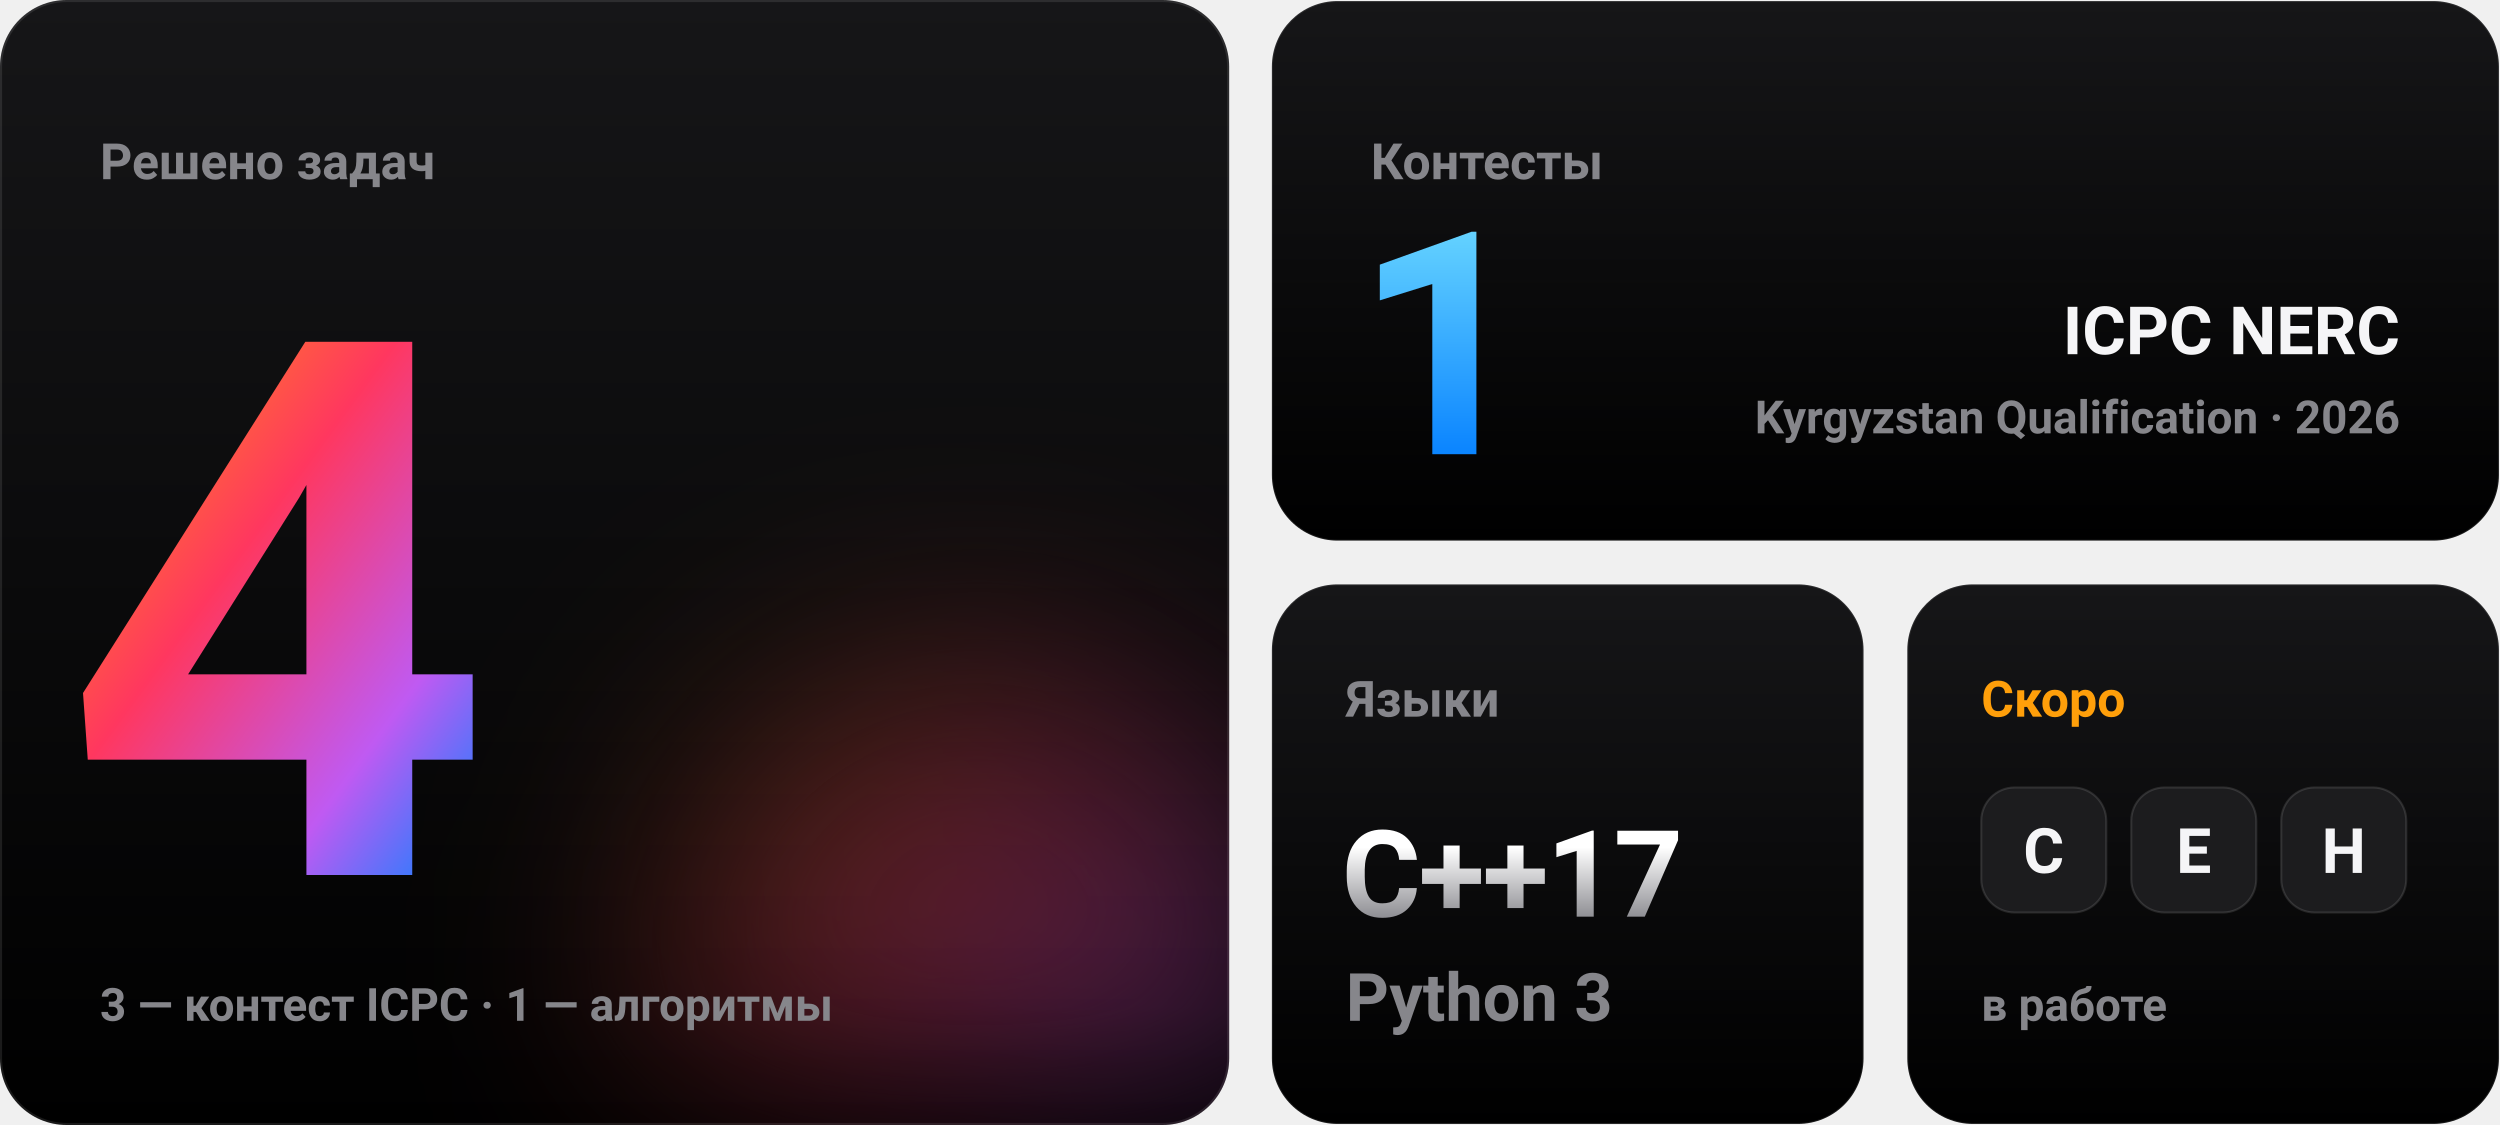
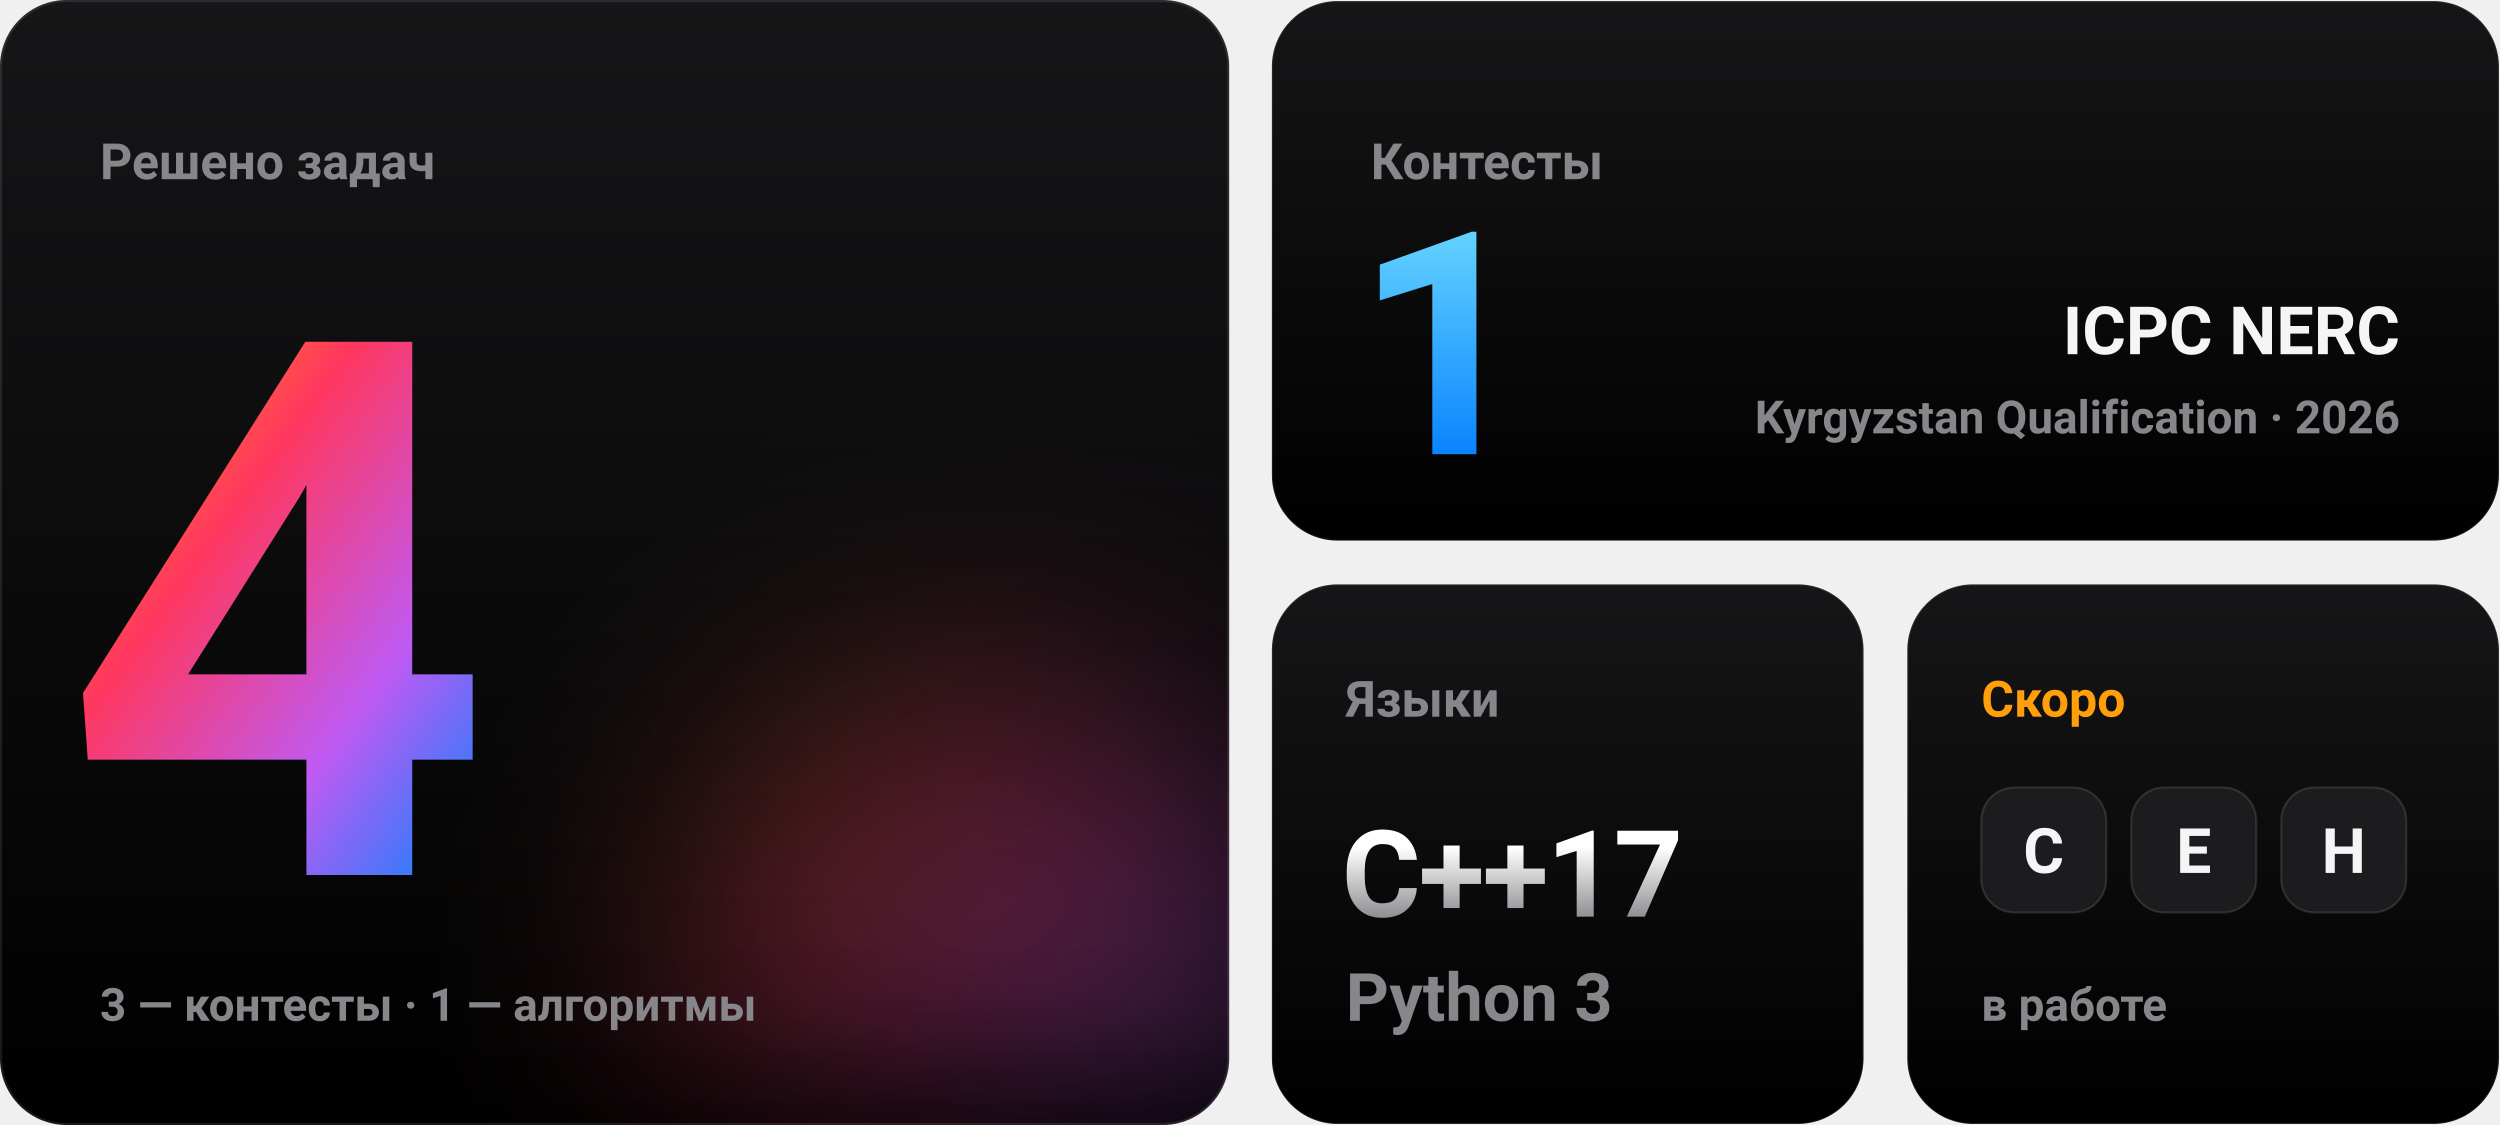
- <svg xmlns="http://www.w3.org/2000/svg" width="1200" height="540" viewBox="0 0 1200 540" role="img" aria-label="Решено задач: 4. Контестов: 1. Языки: C++17, Python 3. Скоро: C, E, H">
+ <svg xmlns="http://www.w3.org/2000/svg" width="1200" height="540" viewBox="0 0 1200 540" role="img" aria-label="Решено задач: 4 (3 с контестов, 1 из алгоритмов). Контестов: 1. Скоро: C, E, H.">
  <defs>
    <linearGradient id="ai" x1="0" y1="0" x2="1" y2="1">
      <stop offset="0" stop-color="#ff9f0a" />
-       <stop offset="0.4" stop-color="#ff375f" />
-       <stop offset="0.75" stop-color="#bf5af2" />
+       <stop offset="0.35" stop-color="#ff375f" />
+       <stop offset="0.7" stop-color="#bf5af2" />
      <stop offset="1" stop-color="#0a84ff" />
    </linearGradient>
    <linearGradient id="blue" x1="0" y1="0" x2="0" y2="1">
      <stop offset="0" stop-color="#64d2ff" />
      <stop offset="1" stop-color="#0a84ff" />
    </linearGradient>
    <linearGradient id="titanium" x1="0" y1="0" x2="0" y2="1">
      <stop offset="0.2" stop-color="#ffffff" />
      <stop offset="1" stop-color="#8e8e93" />
    </linearGradient>
    <linearGradient id="tile" x1="0" y1="0" x2="0" y2="1">
      <stop offset="0" stop-color="#161618" />
      <stop offset="1" stop-color="#000000" />
    </linearGradient>
    <filter id="blur" x="-100%" y="-100%" width="300%" height="300%">
      <feGaussianBlur stdDeviation="60" />
    </filter>
    <clipPath id="t1">
      <rect width="590" height="540" rx="32" />
    </clipPath>
  </defs>
-   <g font-family="-apple-system, BlinkMacSystemFont, 'SF Pro Display', 'Segoe UI', Roboto, Helvetica, Arial, sans-serif" font-weight="600">
-     <g clip-path="url(#t1)">
-       <rect width="590" height="540" fill="url(#tile)" />
-       <circle cx="470" cy="470" r="150" fill="url(#ai)" opacity="0.35" filter="url(#blur)" />
+   <g font-family="-apple-system, BlinkMacSystemFont, 'SF Pro Display', 'Segoe UI', Roboto, Helvetica, Arial, sans-serif">
+     <g font-weight="600">
+       <g clip-path="url(#t1)">
+         <rect width="590" height="540" fill="url(#tile)" />
+         <circle cx="470" cy="470" r="150" fill="url(#ai)" opacity="0.35" filter="url(#blur)" />
+       </g>
+       <rect x="0.5" y="0.5" width="589" height="539" rx="31.5" fill="none" stroke="#ffffff" stroke-opacity="0.1" />
+       <text x="48" y="86" font-size="24" fill="#86868b">Решено задач</text>
+       <g font-size="360" font-weight="700" letter-spacing="-10" fill="url(#ai)">
+         <text x="30" y="420" opacity="0">1<animate attributeName="opacity" values="0;1;0" keyTimes="0;0.000;0.250" calcMode="discrete" dur="0.8s" fill="freeze" />
+         </text>
+         <text x="30" y="420" opacity="0">2<animate attributeName="opacity" values="0;1;0" keyTimes="0;0.250;0.500" calcMode="discrete" dur="0.8s" fill="freeze" />
+         </text>
+         <text x="30" y="420" opacity="0">3<animate attributeName="opacity" values="0;1;0" keyTimes="0;0.500;0.750" calcMode="discrete" dur="0.8s" fill="freeze" />
+         </text>
+         <text x="30" y="420">4<animate attributeName="opacity" values="0;1" keyTimes="0;0.750" calcMode="discrete" dur="0.8s" fill="freeze" />
+         </text>
+       </g>
+       <text x="48" y="490" font-size="22" fill="#86868b">3 — контесты  ·  1 — алгоритмы</text>
+       <rect x="610.5" y="0.5" width="589" height="259" rx="31.5" fill="url(#tile)" stroke="#ffffff" stroke-opacity="0.1" />
+       <text x="658" y="86" font-size="24" fill="#86868b">Контесты</text>
+       <text x="650" y="218" font-size="150" font-weight="700" letter-spacing="-4" fill="url(#blue)">1</text>
+       <text x="1152" y="170" font-size="32" font-weight="700" fill="#f5f5f7" text-anchor="end">ICPC NERC</text>
+       <text x="1152" y="208" font-size="22" fill="#86868b" text-anchor="end">Kyrgyzstan Qualification · 2026</text>
+       <rect x="610.5" y="280.5" width="284" height="259" rx="31.5" fill="url(#tile)" stroke="#ffffff" stroke-opacity="0.1" />
+       <text x="646" y="344" font-size="24" fill="#86868b">Языки</text>
+       <text x="644" y="440" font-size="58" font-weight="700" letter-spacing="-1" fill="url(#titanium)">C++17</text>
+       <text x="646" y="490" font-size="32" fill="#86868b">Python 3</text>
+       <rect x="915.5" y="280.5" width="284" height="259" rx="31.5" fill="url(#tile)" stroke="#ffffff" stroke-opacity="0.1" />
+       <text x="951" y="344" font-size="24" fill="#ff9f0a">Скоро</text>
+       <rect x="951" y="378" width="60" height="60" rx="16" fill="#1c1c1e" stroke="#ffffff" stroke-opacity="0.12" />
+       <text x="981" y="419" font-size="30" font-weight="700" fill="#f5f5f7" text-anchor="middle">C</text>
+       <rect x="1023" y="378" width="60" height="60" rx="16" fill="#1c1c1e" stroke="#ffffff" stroke-opacity="0.12" />
+       <text x="1053" y="419" font-size="30" font-weight="700" fill="#f5f5f7" text-anchor="middle">E</text>
+       <rect x="1095" y="378" width="60" height="60" rx="16" fill="#1c1c1e" stroke="#ffffff" stroke-opacity="0.12" />
+       <text x="1125" y="419" font-size="30" font-weight="700" fill="#f5f5f7" text-anchor="middle">H</text>
+       <text x="951" y="490" font-size="22" fill="#86868b">в работе</text>
    </g>
-     <rect x="0.5" y="0.5" width="589" height="539" rx="31.5" fill="none" stroke="#ffffff" stroke-opacity="0.1" />
-     <text x="48" y="86" font-size="24" fill="#86868b">Решено задач</text>
-     <g font-size="360" font-weight="700" letter-spacing="-10" fill="url(#ai)">
-       <text x="30" y="420" opacity="0">1<animate attributeName="opacity" values="0;1;0" keyTimes="0;0.25;0.5" calcMode="discrete" dur="0.8s" fill="freeze" />
-       </text>
-       <text x="30" y="420" opacity="0">2<animate attributeName="opacity" values="0;1;0" keyTimes="0;0.5;0.75" calcMode="discrete" dur="0.8s" fill="freeze" />
-       </text>
-       <text x="30" y="420" opacity="0">3<animate attributeName="opacity" values="0;1;0" keyTimes="0;0.75;0.999" calcMode="discrete" dur="0.8s" fill="freeze" />
-       </text>
-       <text x="30" y="420">4<animate attributeName="opacity" values="0;1" keyTimes="0;0.999" calcMode="discrete" dur="0.8s" fill="freeze" />
-       </text>
-     </g>
-     <text x="48" y="490" font-size="22" fill="#86868b">3 — контест ICPC  ·  1 — алгоритмы</text>
-     <rect x="610.5" y="0.5" width="589" height="259" rx="31.5" fill="url(#tile)" stroke="#ffffff" stroke-opacity="0.1" />
-     <text x="658" y="86" font-size="24" fill="#86868b">Контесты</text>
-     <text x="650" y="218" font-size="150" font-weight="700" letter-spacing="-4" fill="url(#blue)">1</text>
-     <text x="1152" y="170" font-size="32" font-weight="700" fill="#f5f5f7" text-anchor="end">ICPC NERC</text>
-     <text x="1152" y="208" font-size="22" fill="#86868b" text-anchor="end">Kyrgyzstan Qualification · 2026</text>
-     <rect x="610.5" y="280.5" width="284" height="259" rx="31.5" fill="url(#tile)" stroke="#ffffff" stroke-opacity="0.1" />
-     <text x="646" y="344" font-size="24" fill="#86868b">Языки</text>
-     <text x="644" y="440" font-size="58" font-weight="700" letter-spacing="-1" fill="url(#titanium)">C++17</text>
-     <text x="646" y="490" font-size="32" fill="#86868b">Python 3</text>
-     <rect x="915.5" y="280.5" width="284" height="259" rx="31.5" fill="url(#tile)" stroke="#ffffff" stroke-opacity="0.1" />
-     <text x="951" y="344" font-size="24" fill="#ff9f0a">Скоро</text>
-     <g font-size="30" font-weight="700" fill="#f5f5f7" text-anchor="middle">
-       <rect x="951" y="378" width="60" height="60" rx="16" fill="#1c1c1e" stroke="#ffffff" stroke-opacity="0.12" />
-       <rect x="1023" y="378" width="60" height="60" rx="16" fill="#1c1c1e" stroke="#ffffff" stroke-opacity="0.12" />
-       <rect x="1095" y="378" width="60" height="60" rx="16" fill="#1c1c1e" stroke="#ffffff" stroke-opacity="0.12" />
-       <text x="981" y="419">C</text>
-       <text x="1053" y="419">E</text>
-       <text x="1125" y="419">H</text>
-     </g>
-     <text x="951" y="490" font-size="22" fill="#86868b">в работе</text>
  </g>
</svg>
